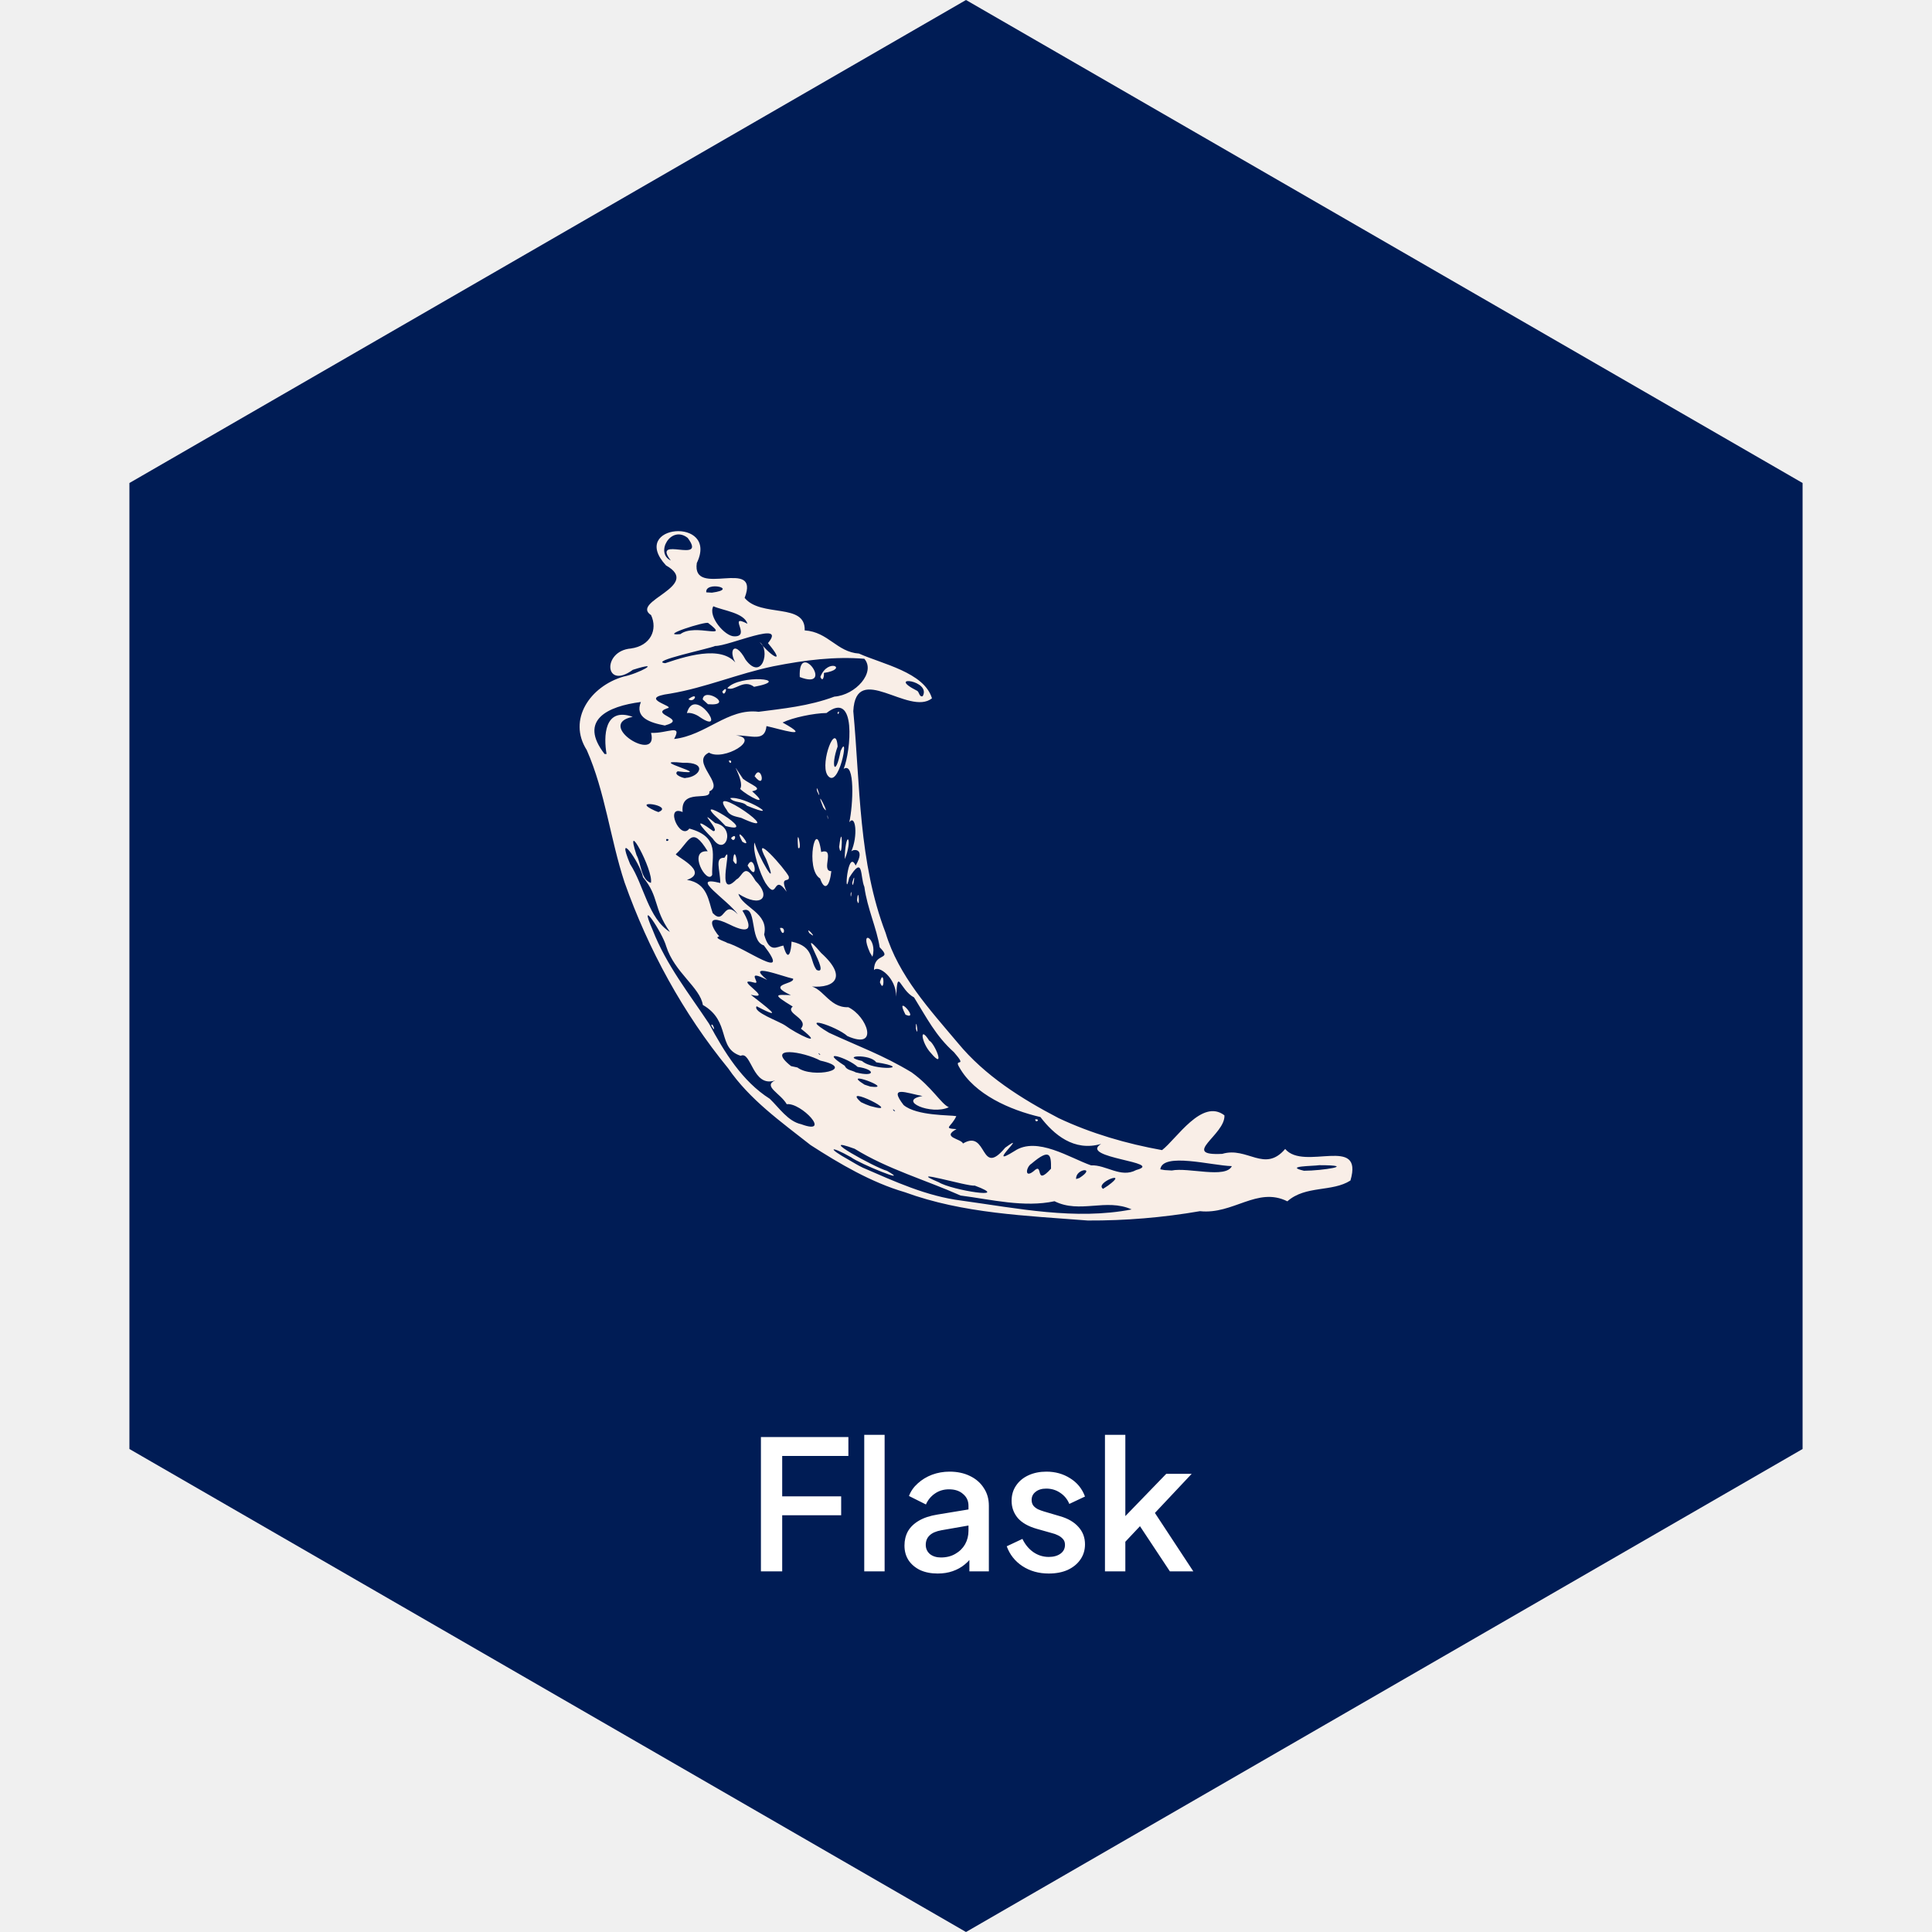
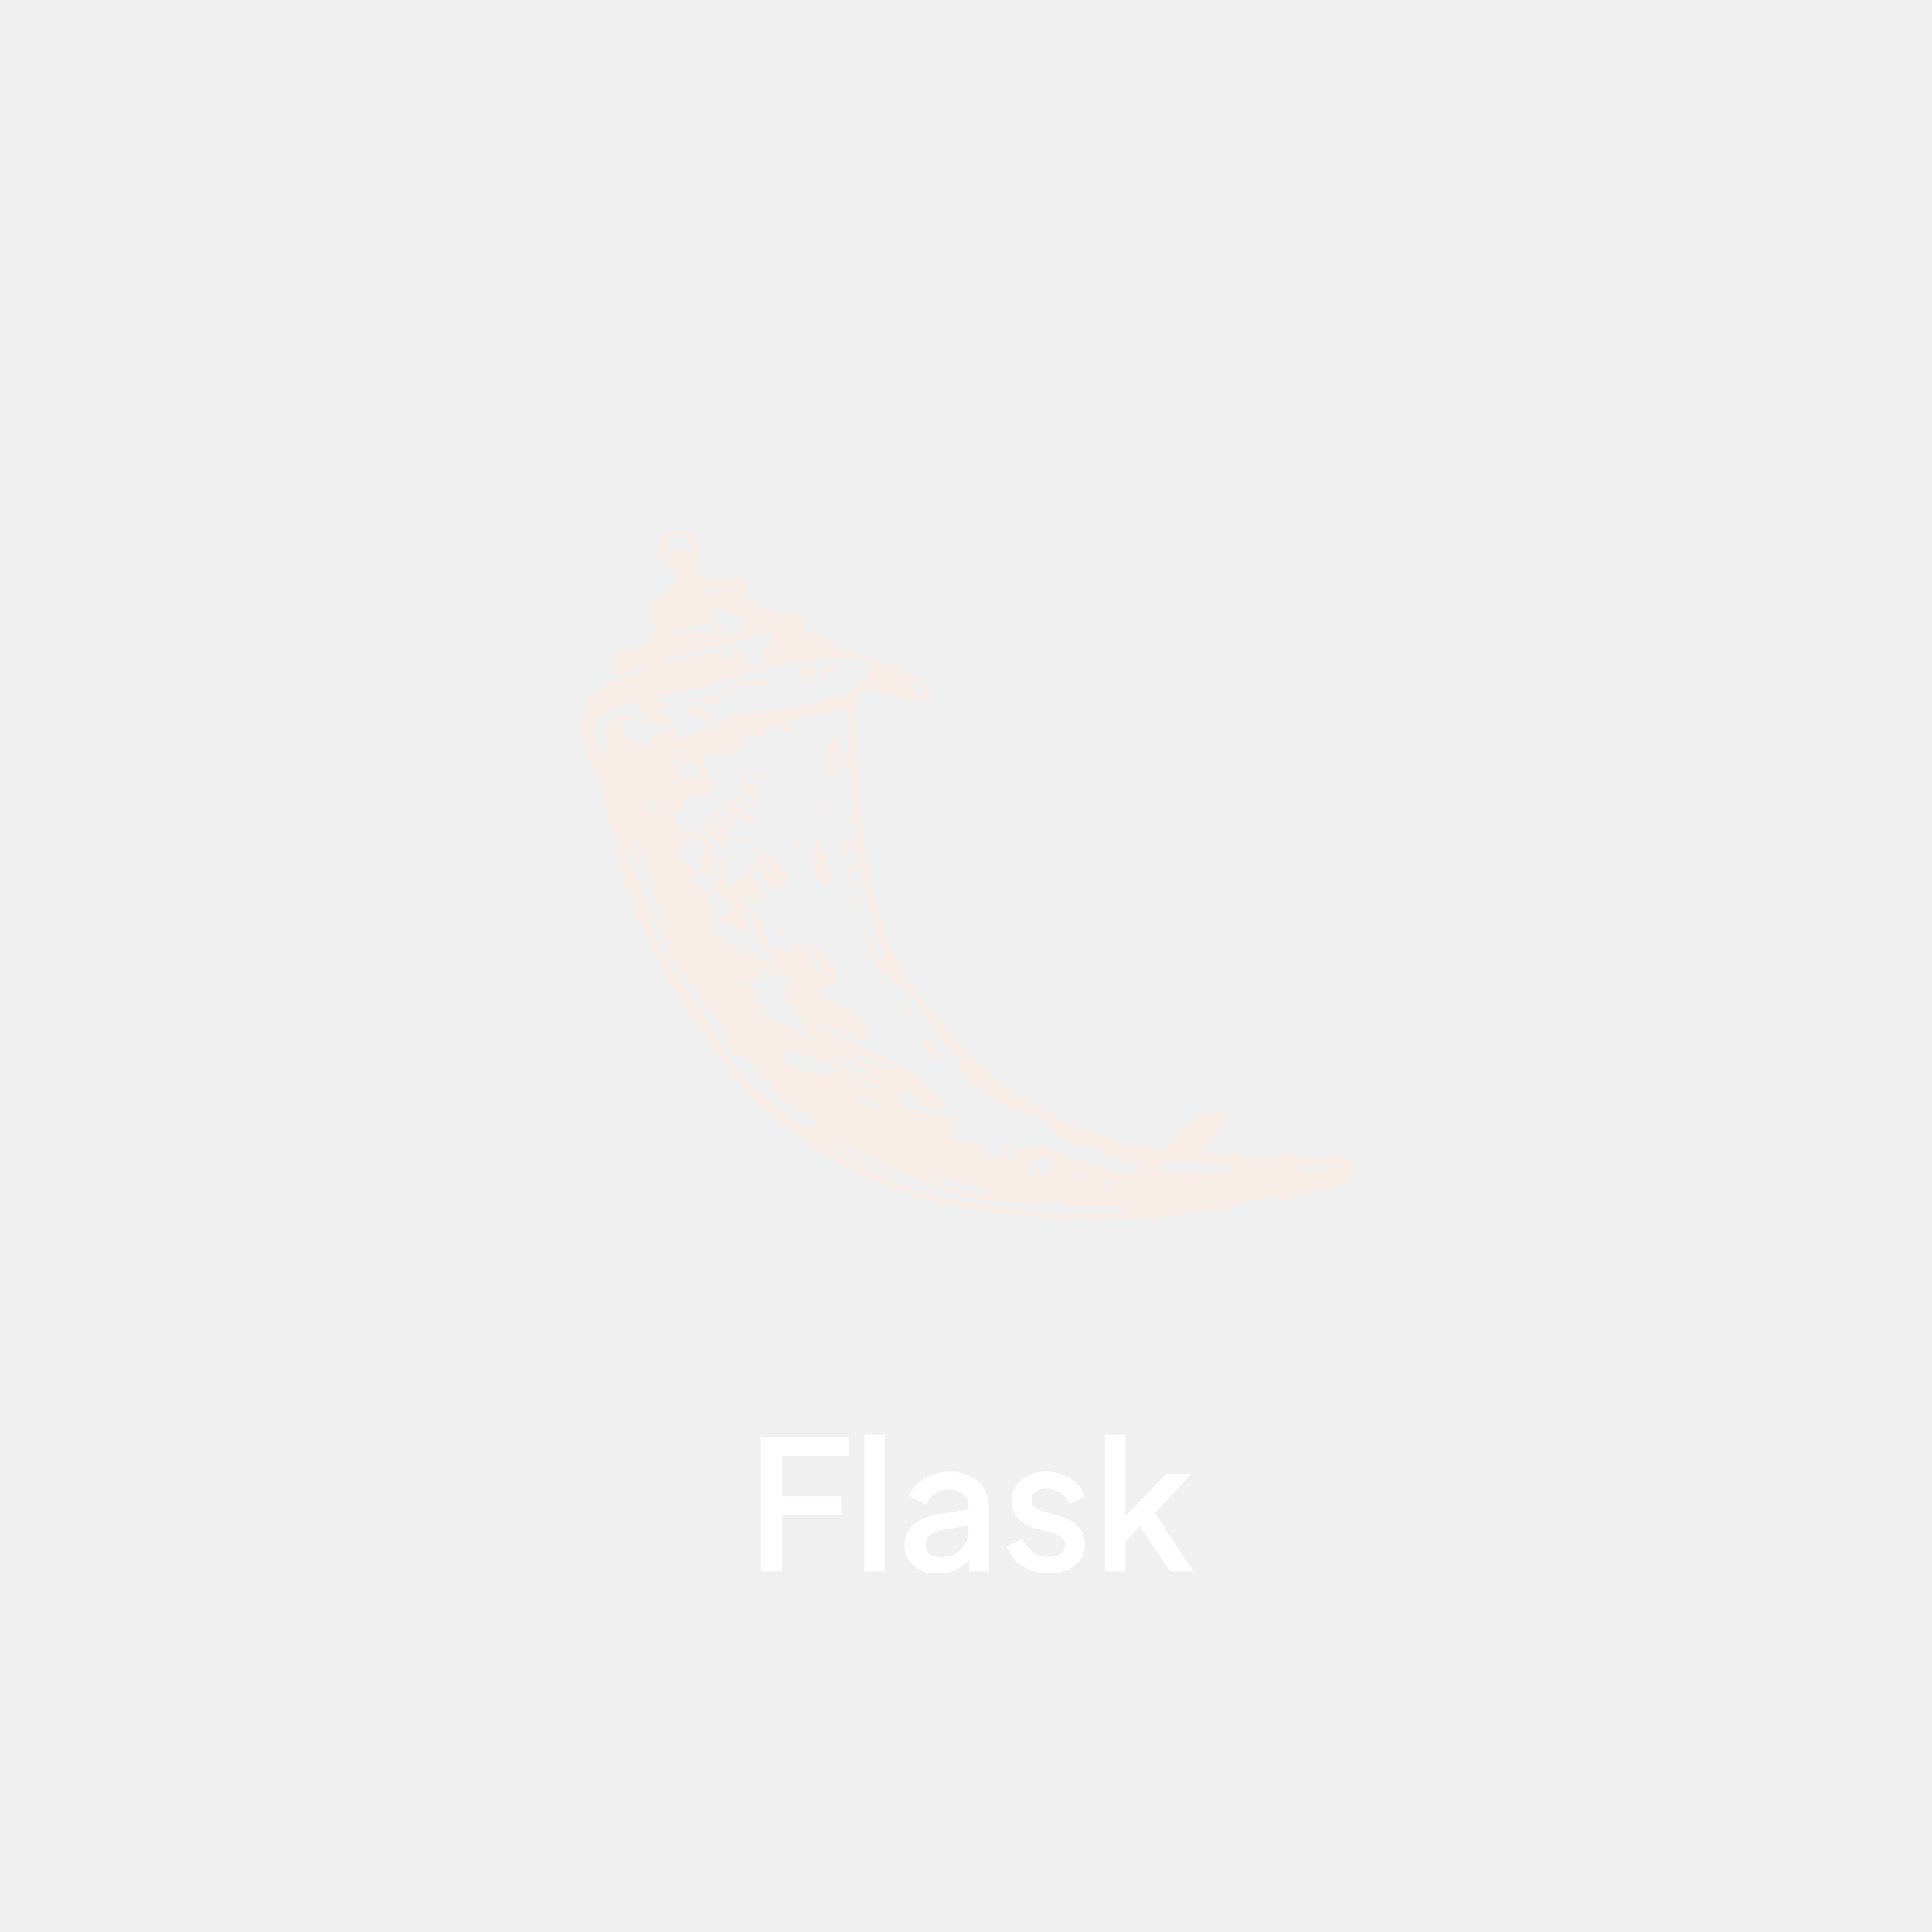
- <svg xmlns="http://www.w3.org/2000/svg" width="150" height="150" viewBox="0 0 150 150" fill="none">
-   <path d="M75 0L139.952 37.5V112.5L75 150L10.048 112.5V37.5L75 0Z" fill="#001C55" />
+ <svg xmlns="http://www.w3.org/2000/svg" width="110" height="110" viewBox="0 0 150 150" fill="none">
+   <path d="M75 0L139.952 37.5V112.5L75 150L10.048 112.5V37.5L75 0Z" fill="none" />
  <g clip-path="url(#clip0_244_375)">
    <path d="M62.93 88.9C60.645 87.1 58.205 85.375 56.54 82.95C53.035 78.67 50.335 73.715 48.49 68.507C47.375 65.12 46.99 61.488 45.555 58.233C44.05 55.873 45.813 53.288 48.4 52.533C49.55 52.315 51.58 51.228 49.133 52.005C46.938 53.615 46.725 50.543 48.975 50.35C50.513 50.145 51.075 48.888 50.55 47.758C48.9 46.683 54.55 45.5 51.708 43.898C48.75 40.7 55.85 40.088 54.1 43.713C53.683 46.5 59.06 43.2 57.813 46.42C59.08 47.968 62.563 46.77 62.475 48.943C64.325 49.068 64.958 50.623 66.693 50.743C68.493 51.555 71.748 52.193 72.358 54.218C70.575 55.633 66.448 51.305 66.25 55.213C66.788 60.988 66.65 66.935 68.76 72.433C69.76 75.763 72.185 78.382 74.37 80.978C76.463 83.517 79.298 85.302 82.188 86.81C84.723 88.005 87.455 88.797 90.22 89.295C91.34 88.438 93.32 85.252 95.065 86.595C95.148 88.105 91.595 89.752 94.898 89.585C96.838 89 98.183 91.085 99.78 89.205C101.25 90.948 105.895 88.09 104.848 91.655C103.433 92.565 101.368 92.015 99.95 93.27C97.613 92.103 95.75 94.315 93.163 94.035C90.286 94.532 87.372 94.775 84.453 94.76C79.673 94.385 74.79 94.225 70.243 92.56C67.683 91.817 65.183 90.358 62.93 88.9ZM66.968 90.65C69.468 91.73 71.913 92.87 74.653 93.215C79.003 93.815 83.495 94.75 87.86 93.9C85.885 93.007 83.84 94.25 81.873 93.263C79.513 93.77 76.98 93.132 74.58 92.82C71.85 91.605 68.905 90.77 66.353 89.19C63.16 88.025 68.003 90.685 68.865 90.903C70.86 92.035 66.673 90.32 66.08 89.85C64.41 88.912 64.195 89.108 65.915 90.06C66.263 90.26 66.605 90.475 66.965 90.647L66.968 90.65ZM62.208 87.285C64.633 88.183 62.198 85.58 61.083 85.73C60.593 84.877 59.205 84.338 60.183 83.88C58.423 84.49 58.34 81.555 57.508 81.972C55.648 81.385 56.783 79.298 54.568 78.023C54.365 76.673 52.363 75.502 51.723 73.468C51.44 72.427 49.46 69.435 50.678 72.218C51.713 74.897 53.535 77.192 55.053 79.485C56.228 81.668 57.62 83.95 59.765 85.31C60.49 86.005 61.185 87.068 62.208 87.285ZM55.225 79.618C55.308 79.252 55.668 80.41 55.225 79.618V79.618ZM65.11 88.36C64.335 88.06 65.648 88.12 65.11 88.36V88.36ZM66.425 88.84C65.825 89.21 66.29 88.177 66.425 88.84V88.84ZM68.075 89.528C66.865 89.058 68.855 88.778 68.075 89.528V89.528ZM70.893 91.103C69.368 90.835 71.37 90.397 70.893 91.103V91.103ZM65.475 87.32C63.9 87.31 66.693 86.533 65.475 87.32V87.32ZM66.71 87.935C66.27 88.123 66.675 87.52 66.71 87.935V87.935ZM72.885 91.79C73.878 92.415 78.685 93.165 75.673 92.047C75.173 92.153 70.098 90.612 72.883 91.79H72.885ZM63.083 84.155C61.543 83.692 62.983 83.737 63.083 84.155V84.155ZM65.958 85.83C64.405 85.43 66.708 85.305 65.958 85.83V85.83ZM68.373 87.312C66.633 86.905 69.448 86.908 68.373 87.312V87.312ZM61.913 82.88C63.078 83.775 66.613 82.995 63.698 82.347C62.373 81.64 59.38 81.158 61.418 82.772L61.913 82.88ZM70.013 87.825C67.975 87.35 70.495 87 70.013 87.825V87.825ZM67.553 85.868C70.403 86.675 65.158 84.067 66.85 85.573L67.225 85.743L67.553 85.868ZM72.485 88.718C70.048 88.35 75.185 88.743 72.485 88.718V88.718ZM60.875 81.317C60.21 81.362 60.77 80.817 60.875 81.317V81.317ZM77.05 91.28C76.168 91.955 77.12 90.373 77.05 91.28V91.28ZM65.475 84.14C64.635 84.12 65.315 83.662 65.475 84.14V84.14ZM61.13 81.005C59.01 80.323 62.68 80.912 61.13 81.005V81.005ZM55.98 77.675C54.295 76.34 55.788 76.933 55.98 77.675V77.675ZM69.498 86.263C69.213 85.938 69.363 86.333 69.498 86.263V86.263ZM77.913 91.425C77.455 91.612 77.888 90.933 77.913 91.425V91.425ZM68.753 85.493C67.433 85.3 68.903 84.855 68.753 85.493V85.493ZM62.488 81.513C60.638 80.735 63.638 81.388 62.488 81.513V81.513ZM73.09 88.105C71.34 87.755 74.885 87.392 73.09 88.105V88.105ZM67.575 84.362C69.643 84.627 65.113 82.955 67.123 84.213L67.575 84.362ZM74.765 88.782C76.698 87.627 76.06 91.487 78.043 89.108C79.998 87.683 76.355 90.875 78.768 89.365C80.508 88.198 83.083 89.915 84.708 90.478C85.878 90.42 87.015 91.49 88.215 90.84C90.523 90.215 83.7 89.915 85.49 88.815C83.378 89.427 81.815 88.08 80.778 86.728C78.408 86.177 75.668 84.97 74.485 82.873C74.005 82.085 75.185 82.983 74.07 81.698C72.645 80.427 71.93 78.985 70.97 77.443C69.828 76.833 69.695 75.035 69.578 77.382C69.588 75.9 68.195 74.903 67.858 75.318C67.853 73.89 69.345 74.605 68.298 73.55C68.073 72.07 67.333 70.525 67.11 68.858C66.765 68.053 67.06 66.33 65.928 68.153C65.515 70.078 65.79 65.785 66.433 67.203C67.275 65.753 66.133 65.928 66.083 66.128C66.633 64.908 66.433 63.178 65.94 63.838C66.233 62.545 66.403 59.083 65.503 59.697C66.048 58.347 66.538 53.515 64.168 55.358C63.208 55.37 61.548 55.708 60.76 56.097C63.225 57.455 60.51 56.588 59.51 56.373C59.38 57.628 58.385 57.085 57.145 57.097C59.128 57.343 56.18 59.123 55.043 58.433C53.568 59.138 56.318 60.9 55.073 61.445C55.223 62.265 52.81 61.145 52.998 63.045C51.565 62.443 52.803 65.295 53.52 64.33C55.958 64.99 55.235 66.495 55.295 67.923C54.9 68.755 53.335 65.965 54.945 66.095C53.678 64.028 53.543 65.345 52.485 66.308C52.235 66.378 55.183 67.675 53.335 68.315C54.96 68.565 55.005 69.99 55.335 70.89C56.31 71.908 56.11 69.765 57.283 70.99C56.543 69.9 53.365 67.92 55.923 68.555C55.91 67.455 55.46 66.573 56.245 66.595C57.02 65.19 55.433 70.062 57.183 68.275C57.665 68.062 57.783 66.868 58.658 68.388C59.92 69.632 59.113 70.532 57.33 69.395C57.648 70.478 59.715 70.862 59.328 72.558C59.74 74.045 60.315 73.498 60.818 73.412C61.213 74.858 61.435 73.795 61.455 73.105C63.255 73.493 62.835 74.555 63.4 75.305C64.643 75.865 61.62 71.5 63.755 73.99C66 76.015 64.598 76.865 62.58 76.54C63.855 76.438 64.268 78.265 65.863 78.2C67.318 78.892 68.3 81.55 65.795 80.442C64.925 79.66 61.845 78.692 64.363 80.183C66.685 81.257 68.525 81.903 70.765 83.25C72.365 84.395 73.06 85.705 73.665 85.965C72.32 86.608 69.608 85.45 71.623 85.095C70.365 84.868 68.953 84.233 70.155 85.795C71.18 86.653 73.78 86.56 74.248 86.657C73.85 87.528 73.173 87.597 74.263 87.665C73.048 88.315 74.653 88.412 74.765 88.782ZM72.28 81.763C71.54 80.987 71.348 79.538 72.148 80.8C72.558 80.965 73.46 83.168 72.28 81.763ZM80.375 86.905C80.39 87.255 80.838 86.877 80.375 86.905V86.905ZM71.11 79.865C71.085 78.695 71.378 80.765 71.11 79.865V79.865ZM70.305 78.782C69.375 76.983 71.48 79.293 70.305 78.782V78.782ZM60.555 72.052C60.825 72.988 61.103 71.903 60.555 72.052V72.052ZM68.315 76.257C68.65 74.998 68.71 77.318 68.315 76.257V76.257ZM62.835 72.445C62.448 71.75 63.643 73.095 62.835 72.445V72.445ZM67.54 73.955C66.66 71.98 68.165 72.875 67.735 74.28L67.54 73.955ZM59.425 68.543C59.03 67.892 58.38 65.993 58.59 65.412C58.78 66.358 60.6 69.48 59.483 66.708C58.248 64.382 60.958 67.463 61.238 68.043C61.363 68.618 60.475 67.885 61.078 69.237C59.978 67.695 60.428 70.088 59.425 68.543ZM56.918 66.815C57.018 65.308 57.493 67.847 56.918 66.815V66.815ZM58.043 67.203C58.583 66.065 58.958 68.787 58.043 67.203V67.203ZM55.333 65.103C54.398 64.177 53.723 63.32 55.375 64.528C56.013 64.553 53.96 62.583 55.525 63.903C57.175 64.203 56.343 66.608 55.333 65.103ZM56.758 65.065C57.045 65.595 57.3 64.528 56.758 65.065V65.065ZM57.633 65.348C56.813 63.805 58.633 65.993 57.633 65.348V65.348ZM55.89 63.68C53.175 61.265 59.303 64.945 56.333 64.13L55.89 63.68ZM63.665 68.2C62.49 67.495 63.358 63.24 63.758 66.15C64.9 65.78 63.695 67.65 64.545 67.635C64.413 68.818 64.03 69.243 63.67 68.2H63.665ZM66.54 69.9C66.66 68.618 66.788 70.775 66.54 69.9V69.9ZM66.04 69.405C66.058 70.05 66.175 68.855 66.04 69.405V69.405ZM56.425 62.888C54.683 60.48 61.493 65.32 57.543 63.498C57.13 63.39 56.633 63.347 56.425 62.888ZM61.965 65.825C61.8 63.8 62.333 66.16 61.965 65.825V65.825ZM66.17 68.522C66.195 69.285 66.495 67.368 66.17 68.522V68.522ZM56.69 61.968C57.728 61.748 60.985 63.79 57.99 62.553C57.66 62.183 56.95 62.353 56.69 61.968ZM65.59 66.405C65.7 64.33 66.21 65.168 65.595 66.7L65.59 66.405ZM57.463 61.248C57.885 60.628 56.338 58.447 57.685 60.465C58.265 60.928 59.365 61.24 58.393 61.433C59.918 62.78 58.018 61.798 57.463 61.248ZM65.15 65.757C65.408 67.14 65.443 63.398 65.15 65.757V65.757ZM56.58 59.068C56.75 59.498 56.903 58.93 56.58 59.068V59.068ZM58.585 60.263C59.1 59.178 59.535 61.47 58.585 60.263V60.263ZM64.243 63.41C64.238 62.992 64.35 64.015 64.243 63.41V63.41ZM63.915 62.685C63.13 60.745 64.645 63.71 63.915 62.685V62.685ZM63.433 61.41C63.3 60.61 63.883 62.42 63.433 61.41V61.41ZM64.218 60.135C63.678 59.185 64.898 55.953 65.033 57.96C64.465 59.523 64.87 60.398 65.265 58.3C65.998 56.65 65.108 61.557 64.215 60.138L64.218 60.135ZM65.023 55.328C65.073 55.675 65.258 55.04 65.023 55.328V55.328ZM63.675 81.86C63.355 81.583 63.715 82.035 63.675 81.86V81.86ZM66.45 83.26C67.988 83.66 67.98 83.022 66.588 82.835C65.838 82.135 63.473 81.397 65.588 82.748C65.73 83.103 66.175 83.095 66.448 83.263L66.45 83.26ZM60.973 79.625C61.823 80.257 64.173 81.423 62.183 79.865C62.855 79.085 60.898 78.67 61.548 78.15C59.898 77.14 60.248 77.23 61.403 77.26C59.418 76.375 61.688 76.44 61.578 75.985C60.815 75.835 57.778 74.635 59.568 76.085C57.753 75.16 59.135 76.43 58.588 76.295C56.73 75.79 60.238 77.708 58.293 77.233C59.355 78.075 61.158 79.392 58.743 78.125C58.423 78.582 60.468 79.275 60.973 79.625ZM63.873 81.293C62.145 79.903 67.398 82.427 63.873 81.293V81.293ZM78.723 90.288C78.24 90.888 78.773 89.588 78.723 90.288V90.288ZM80.25 90.93C81.063 90.143 80.283 92.188 81.6 90.737C81.613 89.7 81.558 89.088 80.085 90.347C79.68 90.573 79.5 91.53 80.25 90.93ZM56.02 75.713C54.27 74.737 55.77 74.73 56.02 75.713V75.713ZM57.65 76.782C55.49 75.873 57.045 75.778 57.65 76.782V76.782ZM66.925 82.375C67.83 83.175 71.08 82.965 68.025 82.475C67.57 81.8 65.148 81.965 66.925 82.375ZM79.668 90.248C78.318 90.767 81.063 89.078 79.668 90.248V90.248ZM82.568 92.237C81.968 92.403 82.575 91.862 82.568 92.237V92.237ZM82.57 91.713C81.075 91.81 84.113 90.078 82.57 91.713V91.713ZM52.013 72.358C50.698 70.483 51.195 69.638 49.925 68.108C49.685 66.933 47.75 64.275 48.925 67.093C50 68.74 50.32 71.29 52.013 72.358ZM82.088 91.193C80.923 90.392 84.925 89.358 82.088 91.193V91.193ZM84.253 92.043C83.353 91.787 85.678 90.823 84.253 92.043V92.043ZM55.538 73.638C54.488 73.56 55.945 73.032 55.538 73.638V73.638ZM83.8 91.46C85.178 90.573 83.485 90.71 83.55 91.54L83.8 91.46ZM65.125 79.685C64.398 79.735 65.075 79.085 65.125 79.685V79.685ZM66.275 80.353C65.715 80.47 65.913 79.61 66.275 80.353V80.353ZM86.01 92.062C87.773 90.787 84.94 91.818 85.64 92.302L86.01 92.062ZM85.335 91.737C83.818 92.27 86.77 90.533 85.335 91.737V91.737ZM88.785 94.032C87.613 93.825 89.75 93.388 88.785 94.032V94.032ZM56.425 73.2C57.718 73.49 61.59 76.385 59.305 73.4C58.135 73.055 58.838 70.192 57.643 70.7C58.443 72.037 58.303 72.608 56.618 71.765C54.505 70.733 55.433 72.275 55.843 72.7C55.283 72.83 56.59 73.19 56.425 73.2ZM50.535 68.55C50.765 67.593 48.403 63.283 49.42 66.39C49.785 67.04 49.745 68.275 50.535 68.55ZM61.345 75.215C60.68 74.657 61.313 75.135 61.345 75.215V75.215ZM62.985 75.595C61.173 75.185 62.985 74.583 62.985 75.595V75.595ZM77.188 84.552C76.118 84.537 76.918 83.858 77.188 84.552V84.552ZM77.87 85.05C77.478 85.125 77.77 84.662 77.87 85.05V85.05ZM83.5 88.6C82.825 88.55 84.04 88.2 83.5 88.6V88.6ZM53.475 69.3C51.815 68.875 55.025 68.7 53.475 69.3V69.3ZM75.935 83.455C74.948 83.705 75.918 82.453 75.935 83.455V83.455ZM52.86 67.878C51.943 67.653 53.858 67.54 52.86 67.878V67.878ZM55.75 69.278C55.445 69.403 55.733 68.945 55.75 69.278V69.278ZM90.975 90.877C92.255 90.618 95.17 91.528 95.64 90.537C94.09 90.5 90.265 89.442 90.085 90.787L90.425 90.845L90.975 90.877ZM56.668 69.507C55.875 69.47 56.69 68.49 56.668 69.507V69.507ZM49.075 64.238C47.763 63.943 48.73 62.3 49.075 64.238V64.238ZM50.885 64.693C49.228 64.133 50.908 64.068 50.885 64.693V64.693ZM51.92 65.2C51.62 64.958 51.685 65.505 51.92 65.2V65.2ZM58.433 69.375C57.708 69.168 58.738 69.095 58.433 69.375V69.375ZM51.233 64.055C49.133 63.835 51.058 62.593 51.233 64.055V64.055ZM47.518 61.645C47.158 61.9 47.468 60.97 47.518 61.645V61.645ZM48.068 61.228C47.593 61.328 47.98 60.428 48.068 61.228V61.228ZM51.118 63.05C52.413 62.543 48.768 62 50.858 62.95L51.118 63.05ZM91.953 88.272C90.903 88.037 92.778 87.515 91.953 88.272V88.272ZM96.888 90.83C96.053 90.955 97.218 89.85 96.888 90.83V90.83ZM51.433 61.45C50.408 61.638 51.57 60.5 51.433 61.45V61.45ZM47.093 58.545C46.86 57.208 46.893 54.86 49.123 55.655C46.145 56.245 51.183 59.355 50.548 56.9C51.798 56.96 52.998 56.16 52.338 57.375C54.805 57.1 56.513 54.965 58.898 55.263C60.753 55.018 62.783 54.833 64.783 54.085C66.428 53.965 68.008 52.195 67.108 51.148C64.868 50.958 62.52 51.238 60.04 51.73C57.295 52.3 54.8 53.385 52.028 53.853C49.328 54.215 52.57 54.852 51.798 54.992C50.388 55.483 53.478 55.812 51.615 56.328C50.465 56.108 49.265 55.712 49.758 54.502C47.17 54.835 44.895 55.91 46.94 58.542H47.09L47.093 58.545ZM53.328 55.37C53.935 53.135 56.578 57.208 54.323 55.665C54.053 55.465 53.61 55.3 53.328 55.365V55.37ZM53.445 54.285C53.91 54.65 54.32 53.635 53.445 54.285V54.285ZM54.558 54.305C54.638 53.278 57.103 54.85 54.965 54.675L54.558 54.305ZM56.078 53.693C56.238 54.267 56.633 53.043 56.078 53.693V53.693ZM56.468 53.432C57.393 52.322 61.705 52.725 58.548 53.325C57.703 52.688 57.053 53.7 56.468 53.432ZM62.093 52.565C61.955 49.53 64.89 53.645 62.093 52.565V52.565ZM63.693 52.555C64.275 51.025 65.958 51.943 63.963 52.248C64.005 52.41 63.903 53.038 63.693 52.555ZM50.805 60.668C48.953 59.742 52.548 59.6 50.805 60.668V60.668ZM52.093 61.028C50.765 60.763 52.705 60.378 52.093 61.028V61.028ZM48.293 58.328C47.115 58.038 49.29 57.565 48.293 58.328V58.328ZM99.798 90.552C99.038 90.953 99.828 89.665 99.798 90.552V90.552ZM94.565 86.978C93.89 87.07 94.715 85.957 94.565 86.978V86.978ZM101.24 90.897C102.633 90.897 105.46 90.465 102.428 90.465C101.953 90.54 99.658 90.525 101.24 90.897ZM53.225 60.398C54.35 60.322 54.99 59.155 53.008 59.222C49.933 58.905 55.718 60.273 52.613 59.883C52.195 60.158 53.203 60.475 53.225 60.4V60.398ZM54.22 60.903C53.87 61.288 54.1 60.178 54.22 60.903V60.903ZM55.395 57.76C54.72 57.597 55.888 57.153 55.395 57.76V57.76ZM51.645 51.49C53.66 50.805 56.413 50.038 57.363 51.828C56.395 50.663 56.973 49.518 57.888 51.22C59.178 52.943 59.825 50.438 58.983 49.858C59.94 51.048 61.03 51.608 59.625 49.932C61.15 48.097 56.568 50.175 55.525 50.153C55.025 50.378 50.345 51.345 51.645 51.49ZM52.825 49.233C53.975 48.365 56.795 49.748 54.985 48.37C54.81 48.215 51.02 49.415 52.825 49.233ZM57.01 49.405C58.355 49.438 56.433 47.6 58.033 48.43C57.77 47.573 56.168 47.413 55.383 47.07C54.943 47.855 56.285 49.415 57.01 49.405ZM53.56 45.605C52.745 45.925 54.025 44.975 53.56 45.605V45.605ZM55.27 46.015C57.435 45.728 54.72 45.083 54.835 45.99L55.27 46.015ZM52.078 43.515C50.553 41.525 54.943 43.85 53.395 41.765C52.09 40.728 50.838 42.935 52.078 43.515ZM71.638 54.053C72.338 52.813 68.75 52.383 71.168 53.615C71.393 53.69 71.343 54.14 71.638 54.053Z" fill="#F9EEE7" />
  </g>
  <path d="M59.078 122V111.57H65.868V113.04H60.73V116.176H65.308V117.646H60.73V122H59.078ZM67.1 122V111.402H68.682V122H67.1ZM72.799 122.168C72.286 122.168 71.833 122.079 71.441 121.902C71.059 121.715 70.76 121.463 70.545 121.146C70.331 120.819 70.223 120.437 70.223 119.998C70.223 119.587 70.312 119.219 70.489 118.892C70.676 118.565 70.961 118.29 71.343 118.066C71.726 117.842 72.207 117.683 72.785 117.59L75.417 117.156V118.402L73.093 118.808C72.673 118.883 72.365 119.018 72.169 119.214C71.973 119.401 71.875 119.643 71.875 119.942C71.875 120.231 71.983 120.469 72.197 120.656C72.421 120.833 72.706 120.922 73.051 120.922C73.481 120.922 73.854 120.829 74.171 120.642C74.498 120.455 74.75 120.208 74.927 119.9C75.105 119.583 75.193 119.233 75.193 118.85V116.904C75.193 116.531 75.053 116.227 74.773 115.994C74.503 115.751 74.139 115.63 73.681 115.63C73.261 115.63 72.893 115.742 72.575 115.966C72.267 116.181 72.039 116.461 71.889 116.806L70.573 116.148C70.713 115.775 70.942 115.448 71.259 115.168C71.577 114.879 71.945 114.655 72.365 114.496C72.795 114.337 73.247 114.258 73.723 114.258C74.321 114.258 74.848 114.37 75.305 114.594C75.772 114.818 76.131 115.131 76.383 115.532C76.645 115.924 76.775 116.381 76.775 116.904V122H75.263V120.628L75.585 120.67C75.408 120.978 75.179 121.244 74.899 121.468C74.629 121.692 74.316 121.865 73.961 121.986C73.616 122.107 73.229 122.168 72.799 122.168ZM81.425 122.168C80.65 122.168 79.969 121.977 79.381 121.594C78.802 121.211 78.397 120.698 78.163 120.054L79.381 119.48C79.587 119.909 79.867 120.25 80.221 120.502C80.585 120.754 80.987 120.88 81.425 120.88C81.799 120.88 82.102 120.796 82.335 120.628C82.569 120.46 82.685 120.231 82.685 119.942C82.685 119.755 82.634 119.606 82.531 119.494C82.428 119.373 82.298 119.275 82.139 119.2C81.99 119.125 81.836 119.069 81.677 119.032L80.487 118.696C79.834 118.509 79.344 118.229 79.017 117.856C78.7 117.473 78.541 117.03 78.541 116.526C78.541 116.069 78.658 115.672 78.891 115.336C79.124 114.991 79.447 114.725 79.857 114.538C80.268 114.351 80.73 114.258 81.243 114.258C81.934 114.258 82.55 114.431 83.091 114.776C83.632 115.112 84.015 115.583 84.239 116.19L83.021 116.764C82.872 116.4 82.634 116.111 82.307 115.896C81.99 115.681 81.63 115.574 81.229 115.574C80.884 115.574 80.609 115.658 80.403 115.826C80.198 115.985 80.095 116.195 80.095 116.456C80.095 116.633 80.142 116.783 80.235 116.904C80.329 117.016 80.45 117.109 80.599 117.184C80.749 117.249 80.903 117.305 81.061 117.352L82.293 117.716C82.918 117.893 83.399 118.173 83.735 118.556C84.071 118.929 84.239 119.377 84.239 119.9C84.239 120.348 84.118 120.745 83.875 121.09C83.642 121.426 83.315 121.692 82.895 121.888C82.475 122.075 81.985 122.168 81.425 122.168ZM85.789 122V111.402H87.371V118.5L86.755 118.346L90.549 114.426H92.523L89.667 117.464L92.649 122H90.829L88.169 117.982L89.107 117.856L86.867 120.236L87.371 119.186V122H85.789Z" fill="white" />
  <defs>
    <clipPath id="clip0_244_375">
      <rect width="60" height="60" fill="white" transform="translate(45 38)" />
    </clipPath>
  </defs>
</svg>
